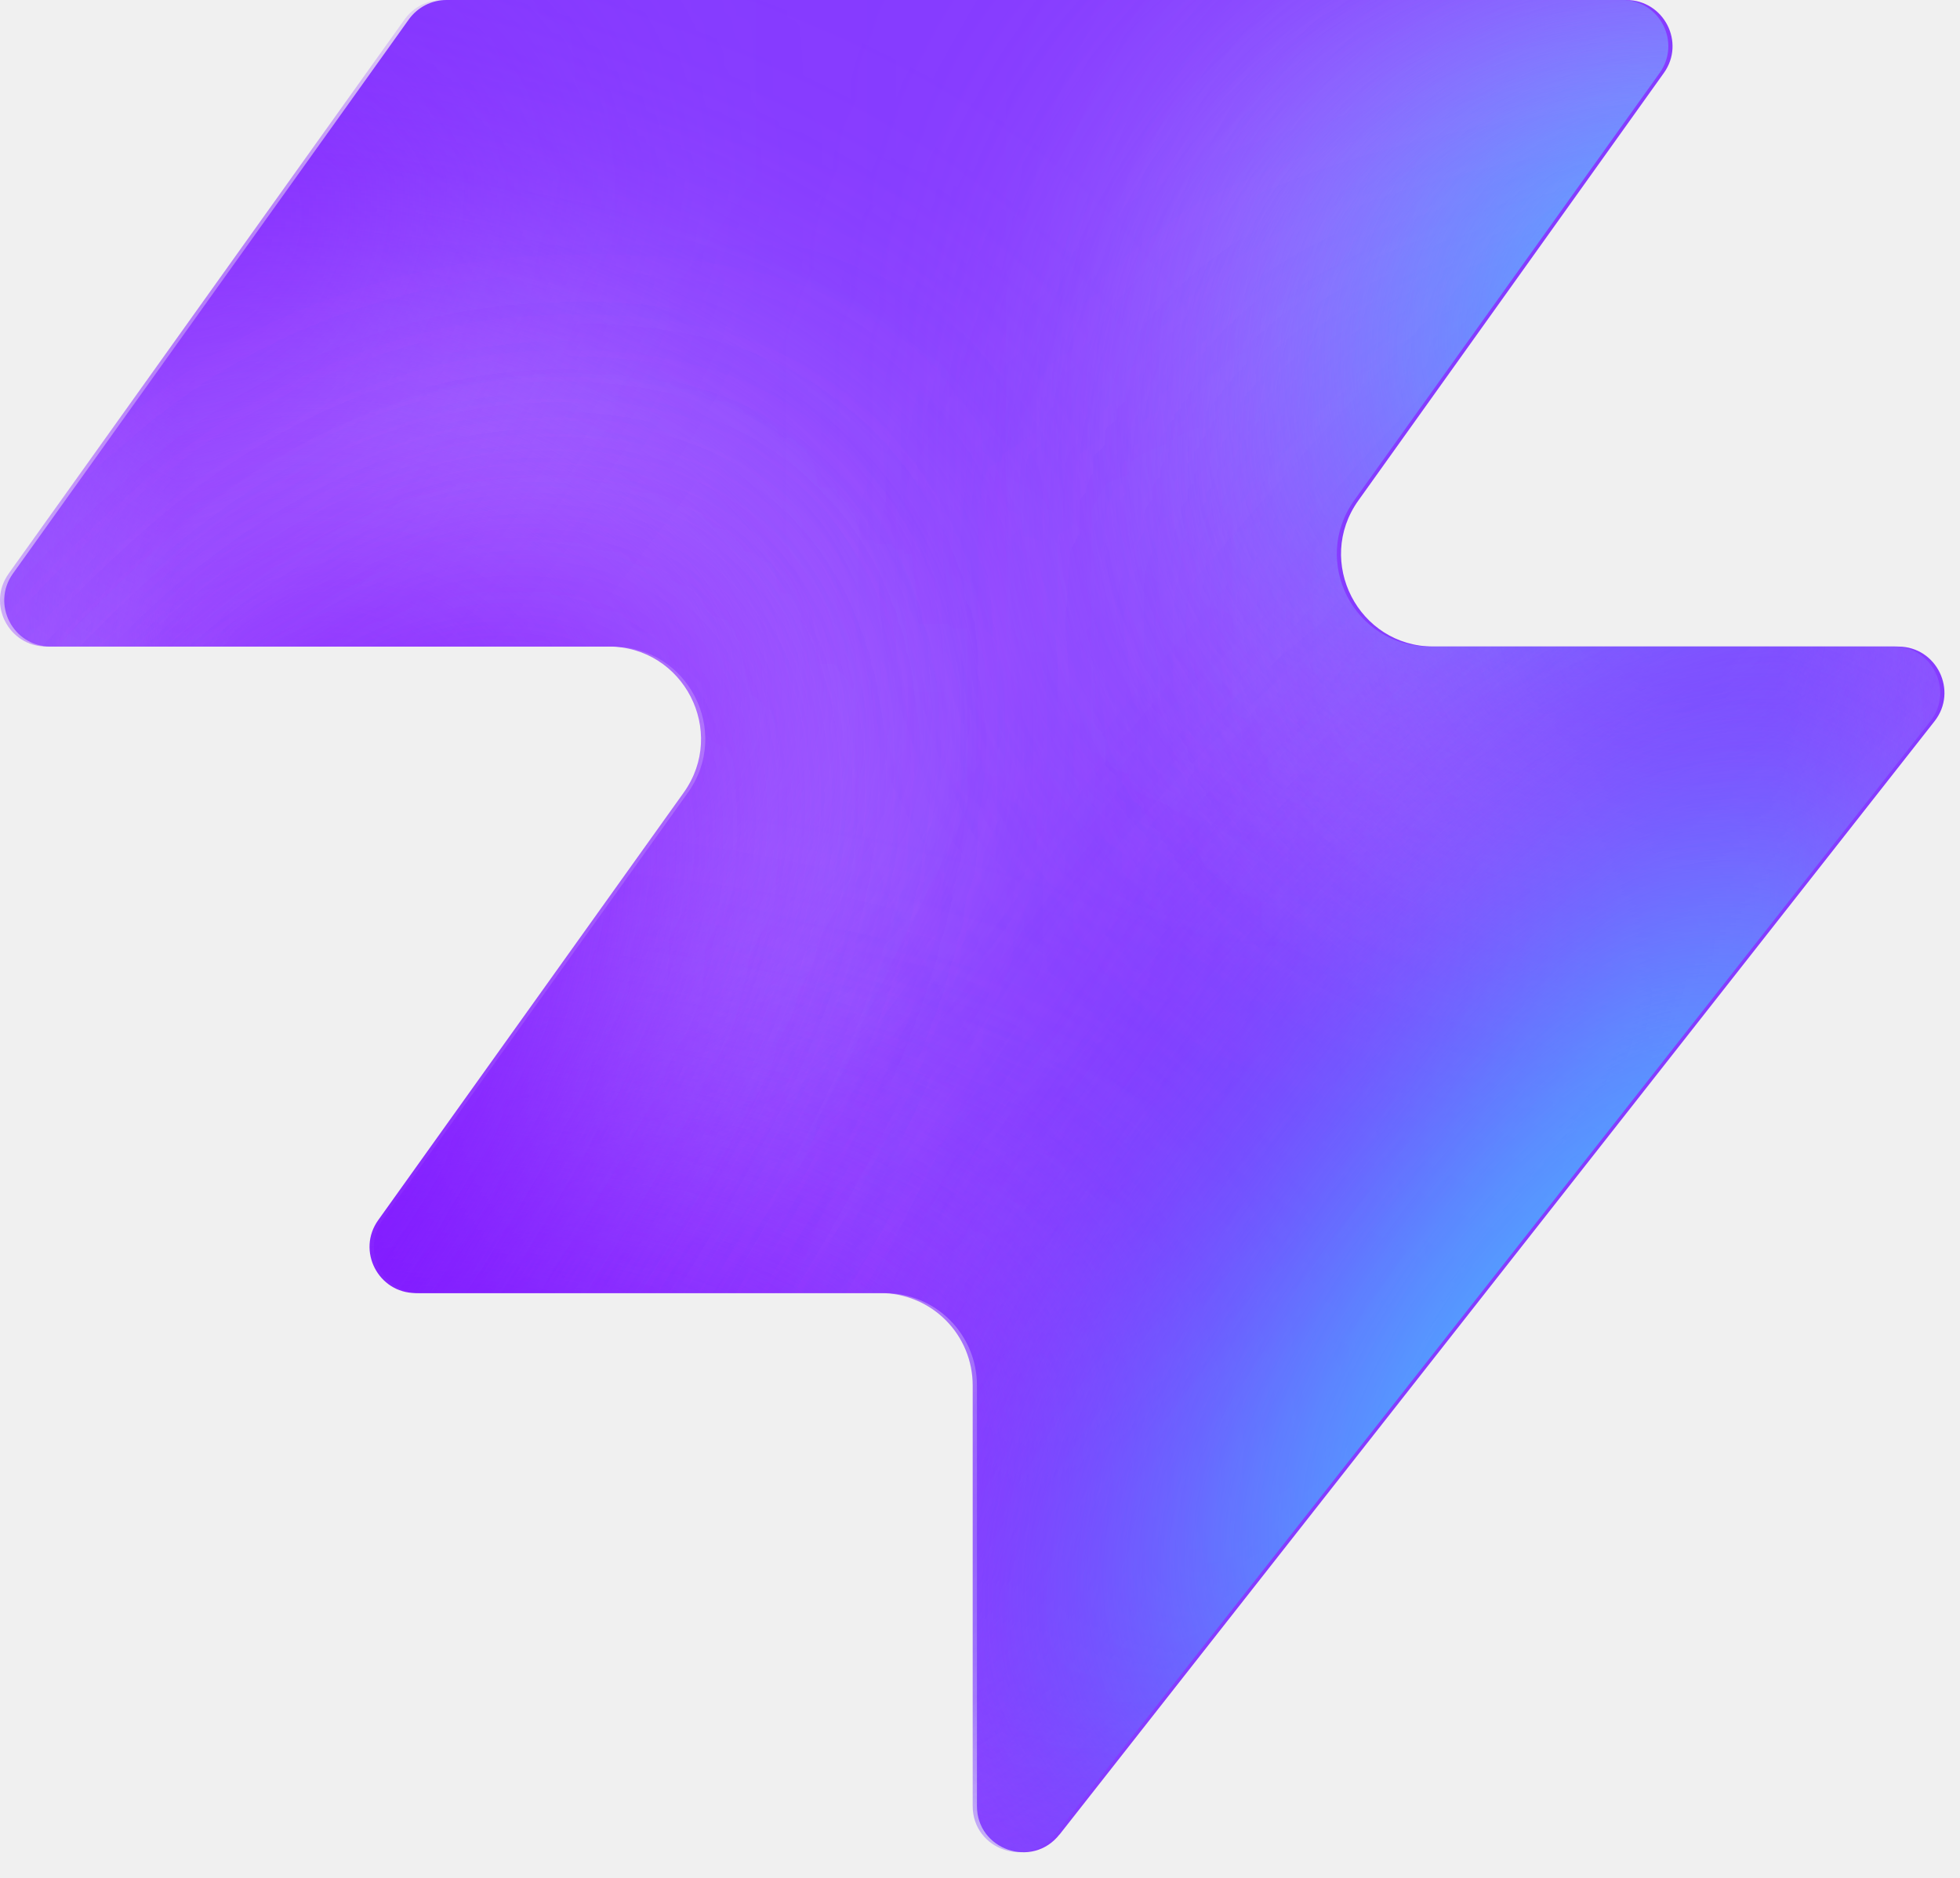
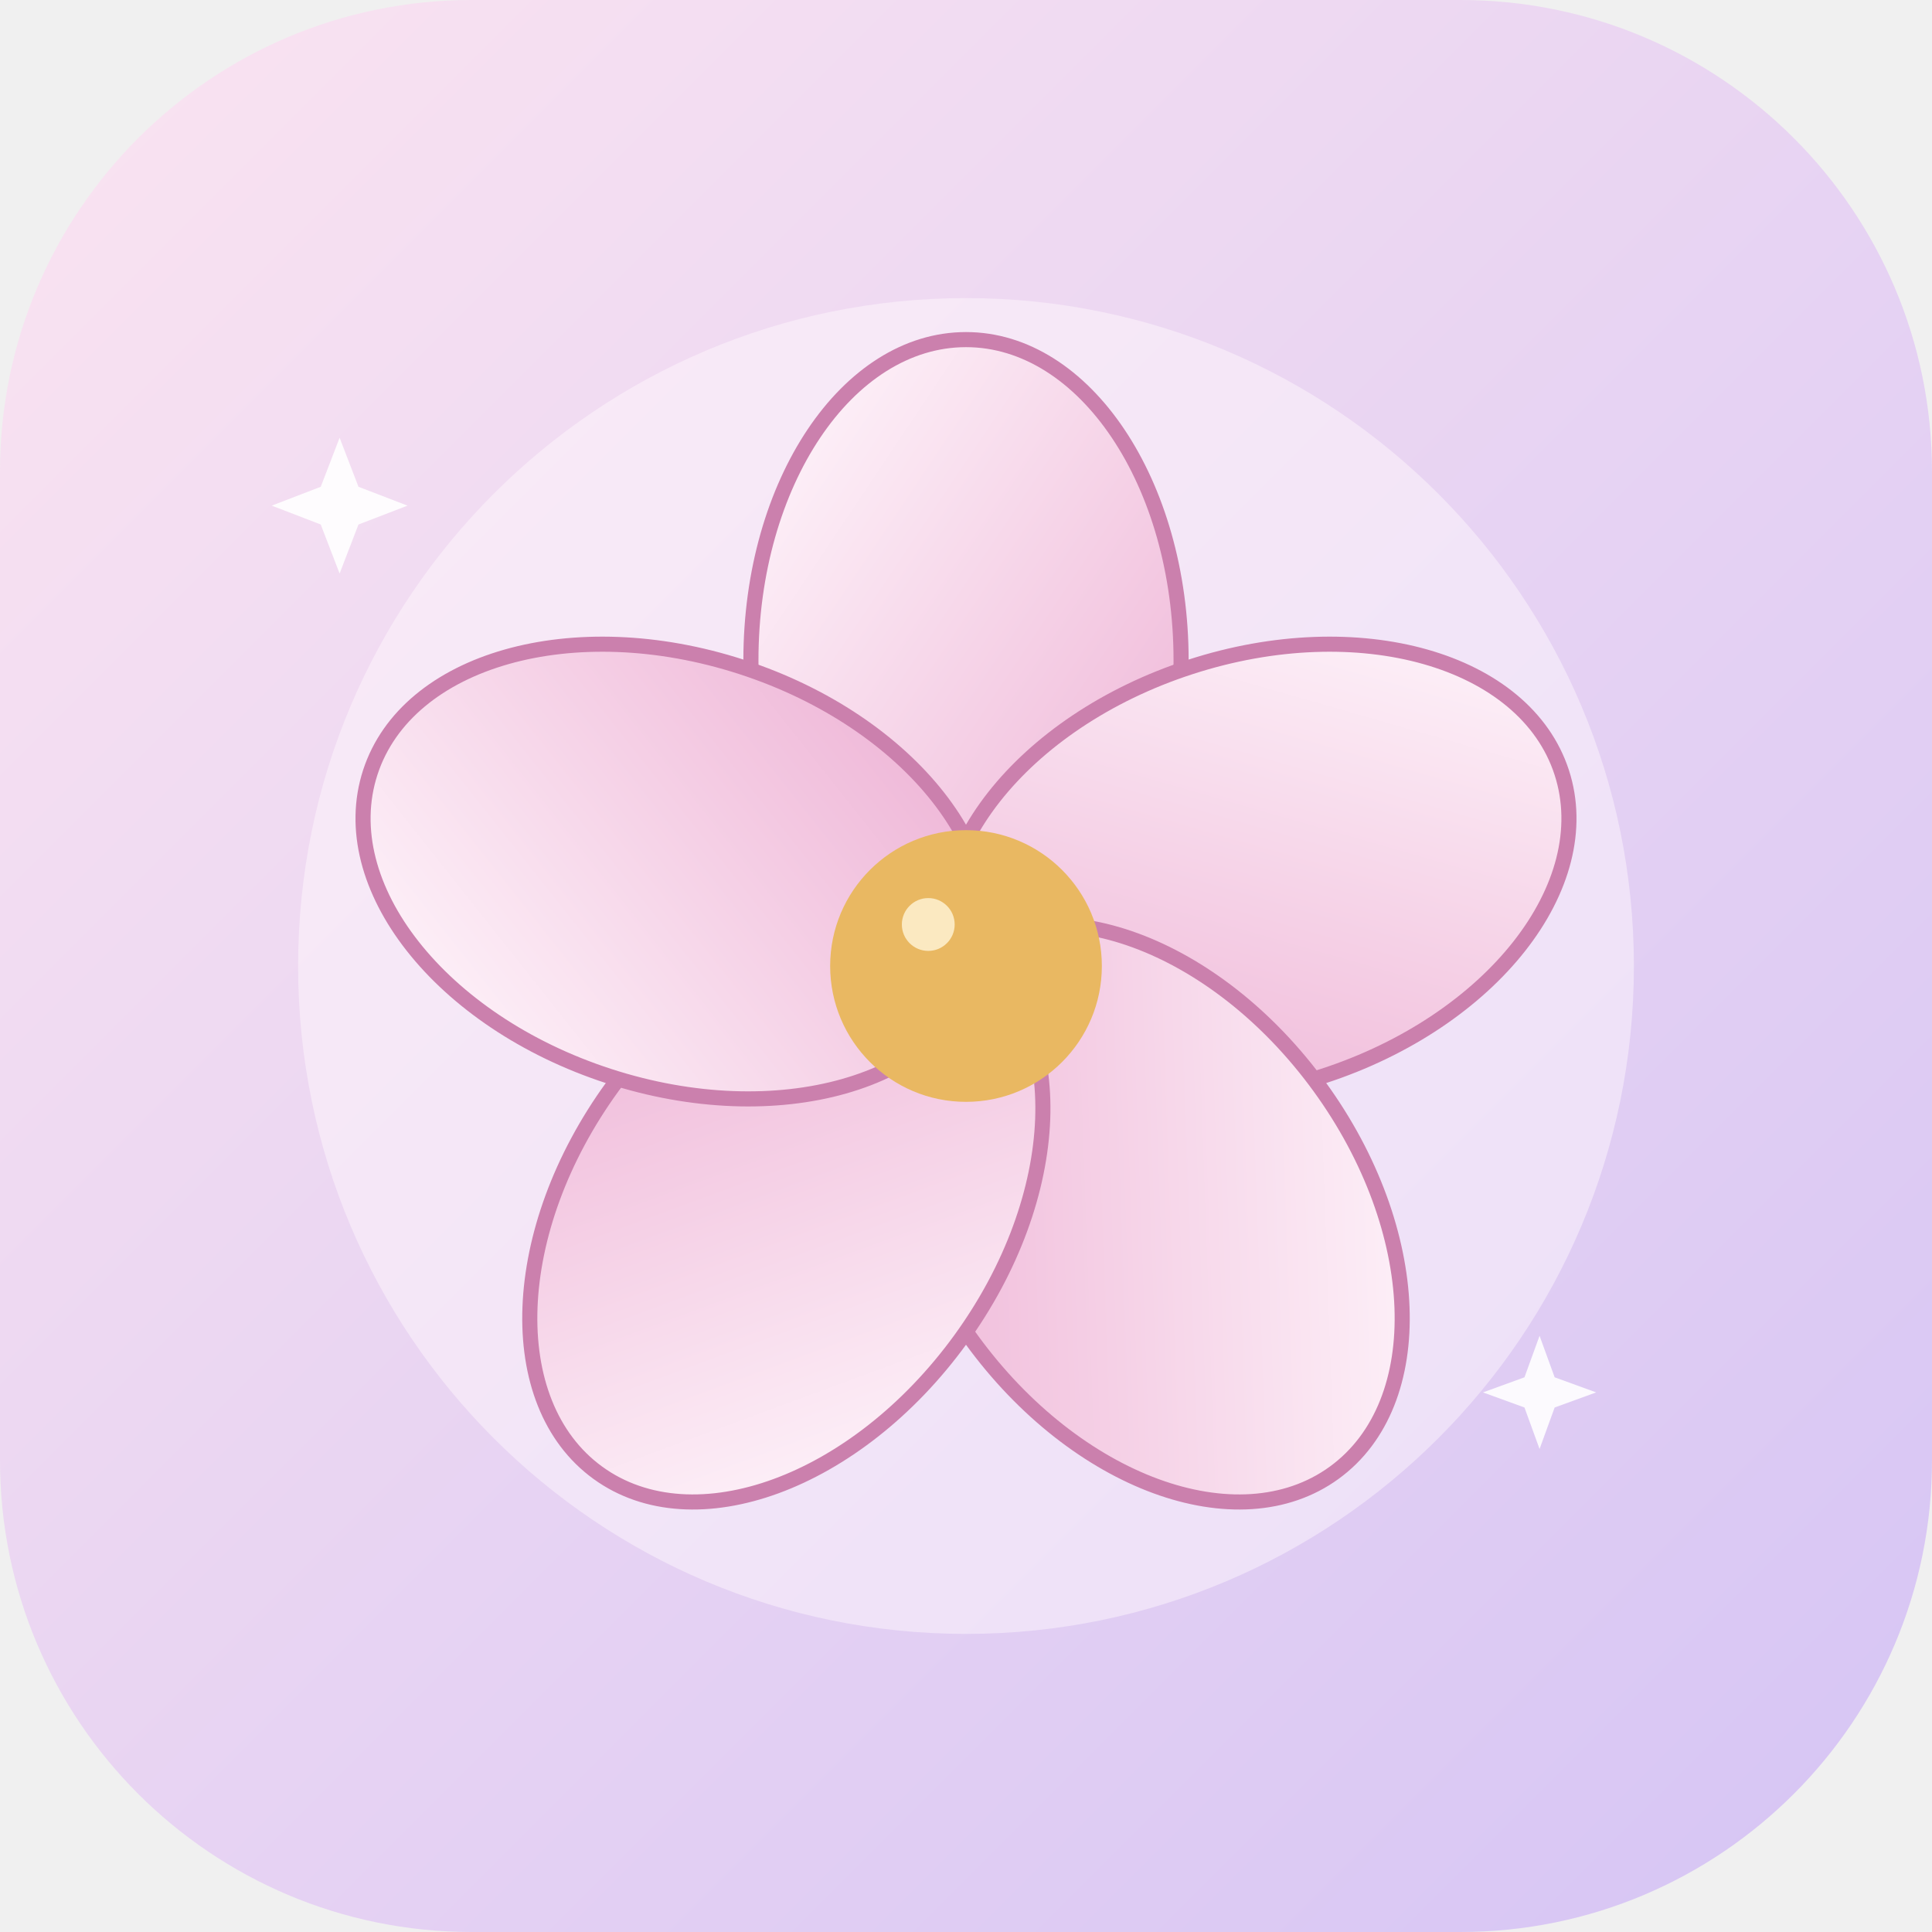
- <svg xmlns="http://www.w3.org/2000/svg" width="48" height="46" fill="none" viewBox="0 0 48 46">
-   <path fill="#863bff" d="M25.946 44.938c-.664.845-2.021.375-2.021-.698V33.937a2.26 2.26 0 0 0-2.262-2.262H10.287c-.92 0-1.456-1.04-.92-1.788l7.48-10.471c1.07-1.497 0-3.578-1.842-3.578H1.237c-.92 0-1.456-1.04-.92-1.788L10.013.474c.214-.297.556-.474.92-.474h28.894c.92 0 1.456 1.04.92 1.788l-7.48 10.471c-1.07 1.498 0 3.579 1.842 3.579h11.377c.943 0 1.473 1.088.89 1.83L25.947 44.94z" style="fill:#863bff;fill:color(display-p3 .525 .23 1);fill-opacity:1" />
-   <mask id="a" width="48" height="46" x="0" y="0" maskUnits="userSpaceOnUse" style="mask-type:alpha">
-     <path fill="#000" d="M25.842 44.938c-.664.844-2.021.375-2.021-.698V33.937a2.26 2.26 0 0 0-2.262-2.262H10.183c-.92 0-1.456-1.04-.92-1.788l7.48-10.471c1.07-1.498 0-3.579-1.842-3.579H1.133c-.92 0-1.456-1.04-.92-1.787L9.91.473c.214-.297.556-.474.92-.474h28.894c.92 0 1.456 1.04.92 1.788l-7.48 10.471c-1.07 1.498 0 3.578 1.842 3.578h11.377c.943 0 1.473 1.088.89 1.832L25.843 44.94z" style="fill:#000;fill-opacity:1" />
-   </mask>
-   <g mask="url(#a)">
-     <g filter="url(#b)">
-       <ellipse cx="5.508" cy="14.704" fill="#ede6ff" rx="5.508" ry="14.704" style="fill:#ede6ff;fill:color(display-p3 .927 .903 1);fill-opacity:1" transform="matrix(.00324 1 1 -.00324 -4.47 31.516)" />
-     </g>
-     <g filter="url(#c)">
-       <ellipse cx="10.399" cy="29.851" fill="#ede6ff" rx="10.399" ry="29.851" style="fill:#ede6ff;fill:color(display-p3 .927 .903 1);fill-opacity:1" transform="matrix(.00324 1 1 -.00324 -39.328 7.883)" />
-     </g>
-     <g filter="url(#d)">
-       <ellipse cx="5.508" cy="30.487" fill="#7e14ff" rx="5.508" ry="30.487" style="fill:#7e14ff;fill:color(display-p3 .492 .077 1);fill-opacity:1" transform="rotate(89.814 -25.913 -14.639)scale(1 -1)" />
-     </g>
-     <g filter="url(#e)">
-       <ellipse cx="5.508" cy="30.599" fill="#7e14ff" rx="5.508" ry="30.599" style="fill:#7e14ff;fill:color(display-p3 .492 .077 1);fill-opacity:1" transform="rotate(89.814 -32.644 -3.334)scale(1 -1)" />
-     </g>
-     <g filter="url(#f)">
-       <ellipse cx="5.508" cy="30.599" fill="#7e14ff" rx="5.508" ry="30.599" style="fill:#7e14ff;fill:color(display-p3 .492 .077 1);fill-opacity:1" transform="matrix(.00324 1 1 -.00324 -34.34 30.47)" />
-     </g>
-     <g filter="url(#g)">
-       <ellipse cx="14.072" cy="22.078" fill="#ede6ff" rx="14.072" ry="22.078" style="fill:#ede6ff;fill:color(display-p3 .927 .903 1);fill-opacity:1" transform="rotate(93.35 24.506 48.493)scale(-1 1)" />
-     </g>
-     <g filter="url(#h)">
-       <ellipse cx="3.47" cy="21.501" fill="#7e14ff" rx="3.47" ry="21.501" style="fill:#7e14ff;fill:color(display-p3 .492 .077 1);fill-opacity:1" transform="rotate(89.009 28.708 47.59)scale(-1 1)" />
-     </g>
-     <g filter="url(#i)">
-       <ellipse cx="3.47" cy="21.501" fill="#7e14ff" rx="3.47" ry="21.501" style="fill:#7e14ff;fill:color(display-p3 .492 .077 1);fill-opacity:1" transform="rotate(89.009 28.708 47.59)scale(-1 1)" />
-     </g>
-     <g filter="url(#j)">
-       <ellipse cx=".387" cy="8.972" fill="#7e14ff" rx="4.407" ry="29.108" style="fill:#7e14ff;fill:color(display-p3 .492 .077 1);fill-opacity:1" transform="rotate(39.51 .387 8.972)" />
-     </g>
-     <g filter="url(#k)">
-       <ellipse cx="47.523" cy="-6.092" fill="#7e14ff" rx="4.407" ry="29.108" style="fill:#7e14ff;fill:color(display-p3 .492 .077 1);fill-opacity:1" transform="rotate(37.892 47.523 -6.092)" />
-     </g>
-     <g filter="url(#l)">
-       <ellipse cx="41.412" cy="6.333" fill="#47bfff" rx="5.971" ry="9.665" style="fill:#47bfff;fill:color(display-p3 .28 .748 1);fill-opacity:1" transform="rotate(37.892 41.412 6.333)" />
-     </g>
-     <g filter="url(#m)">
-       <ellipse cx="-1.879" cy="38.332" fill="#7e14ff" rx="4.407" ry="29.108" style="fill:#7e14ff;fill:color(display-p3 .492 .077 1);fill-opacity:1" transform="rotate(37.892 -1.88 38.332)" />
-     </g>
-     <g filter="url(#n)">
-       <ellipse cx="-1.879" cy="38.332" fill="#7e14ff" rx="4.407" ry="29.108" style="fill:#7e14ff;fill:color(display-p3 .492 .077 1);fill-opacity:1" transform="rotate(37.892 -1.88 38.332)" />
-     </g>
-     <g filter="url(#o)">
-       <ellipse cx="35.651" cy="29.907" fill="#7e14ff" rx="4.407" ry="29.108" style="fill:#7e14ff;fill:color(display-p3 .492 .077 1);fill-opacity:1" transform="rotate(37.892 35.651 29.907)" />
-     </g>
-     <g filter="url(#p)">
-       <ellipse cx="38.418" cy="32.4" fill="#47bfff" rx="5.971" ry="15.297" style="fill:#47bfff;fill:color(display-p3 .28 .748 1);fill-opacity:1" transform="rotate(37.892 38.418 32.4)" />
-     </g>
+ <svg xmlns="http://www.w3.org/2000/svg" viewBox="0 0 512 512">
+   <defs>
+     <linearGradient id="bg" x2="1" y2="1">
+       <stop stop-color="#fbe4f1" />
+       <stop offset="1" stop-color="#d5c4f4" />
+     </linearGradient>
+     <linearGradient id="p" x2="1" y2="1">
+       <stop stop-color="#fff9fd" />
+       <stop offset="1" stop-color="#edafd3" />
+     </linearGradient>
+   </defs>
+   <rect width="512" height="512" rx="125" fill="url(#bg)" />
+   <circle cx="256" cy="256" r="177" fill="#fff8fd" opacity=".48" />
+   <g fill="url(#p)" stroke="#cb80ad" stroke-width="4">
+     <ellipse cx="256" cy="175" rx="57" ry="85" />
+     <ellipse cx="256" cy="175" rx="57" ry="85" transform="rotate(72 256 256)" />
+     <ellipse cx="256" cy="175" rx="57" ry="85" transform="rotate(144 256 256)" />
+     <ellipse cx="256" cy="175" rx="57" ry="85" transform="rotate(216 256 256)" />
+     <ellipse cx="256" cy="175" rx="57" ry="85" transform="rotate(288 256 256)" />
  </g>
-   <defs>
-     <filter id="b" width="60.045" height="41.654" x="-19.77" y="16.149" color-interpolation-filters="sRGB" filterUnits="userSpaceOnUse">
-       <feFlood flood-opacity="0" result="BackgroundImageFix" />
-       <feBlend in="SourceGraphic" in2="BackgroundImageFix" result="shape" />
-       <feGaussianBlur result="effect1_foregroundBlur_2002_17158" stdDeviation="7.659" />
-     </filter>
-     <filter id="c" width="90.34" height="51.437" x="-54.613" y="-7.533" color-interpolation-filters="sRGB" filterUnits="userSpaceOnUse">
-       <feFlood flood-opacity="0" result="BackgroundImageFix" />
-       <feBlend in="SourceGraphic" in2="BackgroundImageFix" result="shape" />
-       <feGaussianBlur result="effect1_foregroundBlur_2002_17158" stdDeviation="7.659" />
-     </filter>
-     <filter id="d" width="79.355" height="29.4" x="-49.64" y="2.03" color-interpolation-filters="sRGB" filterUnits="userSpaceOnUse">
-       <feFlood flood-opacity="0" result="BackgroundImageFix" />
-       <feBlend in="SourceGraphic" in2="BackgroundImageFix" result="shape" />
-       <feGaussianBlur result="effect1_foregroundBlur_2002_17158" stdDeviation="4.596" />
-     </filter>
-     <filter id="e" width="79.579" height="29.4" x="-45.045" y="20.029" color-interpolation-filters="sRGB" filterUnits="userSpaceOnUse">
-       <feFlood flood-opacity="0" result="BackgroundImageFix" />
-       <feBlend in="SourceGraphic" in2="BackgroundImageFix" result="shape" />
-       <feGaussianBlur result="effect1_foregroundBlur_2002_17158" stdDeviation="4.596" />
-     </filter>
-     <filter id="f" width="79.579" height="29.4" x="-43.513" y="21.178" color-interpolation-filters="sRGB" filterUnits="userSpaceOnUse">
-       <feFlood flood-opacity="0" result="BackgroundImageFix" />
-       <feBlend in="SourceGraphic" in2="BackgroundImageFix" result="shape" />
-       <feGaussianBlur result="effect1_foregroundBlur_2002_17158" stdDeviation="4.596" />
-     </filter>
-     <filter id="g" width="74.749" height="58.852" x="15.756" y="-17.901" color-interpolation-filters="sRGB" filterUnits="userSpaceOnUse">
-       <feFlood flood-opacity="0" result="BackgroundImageFix" />
-       <feBlend in="SourceGraphic" in2="BackgroundImageFix" result="shape" />
-       <feGaussianBlur result="effect1_foregroundBlur_2002_17158" stdDeviation="7.659" />
-     </filter>
-     <filter id="h" width="61.377" height="25.362" x="23.548" y="2.284" color-interpolation-filters="sRGB" filterUnits="userSpaceOnUse">
-       <feFlood flood-opacity="0" result="BackgroundImageFix" />
-       <feBlend in="SourceGraphic" in2="BackgroundImageFix" result="shape" />
-       <feGaussianBlur result="effect1_foregroundBlur_2002_17158" stdDeviation="4.596" />
-     </filter>
-     <filter id="i" width="61.377" height="25.362" x="23.548" y="2.284" color-interpolation-filters="sRGB" filterUnits="userSpaceOnUse">
-       <feFlood flood-opacity="0" result="BackgroundImageFix" />
-       <feBlend in="SourceGraphic" in2="BackgroundImageFix" result="shape" />
-       <feGaussianBlur result="effect1_foregroundBlur_2002_17158" stdDeviation="4.596" />
-     </filter>
-     <filter id="j" width="56.045" height="63.649" x="-27.636" y="-22.853" color-interpolation-filters="sRGB" filterUnits="userSpaceOnUse">
-       <feFlood flood-opacity="0" result="BackgroundImageFix" />
-       <feBlend in="SourceGraphic" in2="BackgroundImageFix" result="shape" />
-       <feGaussianBlur result="effect1_foregroundBlur_2002_17158" stdDeviation="4.596" />
-     </filter>
-     <filter id="k" width="54.814" height="64.646" x="20.116" y="-38.415" color-interpolation-filters="sRGB" filterUnits="userSpaceOnUse">
-       <feFlood flood-opacity="0" result="BackgroundImageFix" />
-       <feBlend in="SourceGraphic" in2="BackgroundImageFix" result="shape" />
-       <feGaussianBlur result="effect1_foregroundBlur_2002_17158" stdDeviation="4.596" />
-     </filter>
-     <filter id="l" width="33.541" height="35.313" x="24.641" y="-11.323" color-interpolation-filters="sRGB" filterUnits="userSpaceOnUse">
-       <feFlood flood-opacity="0" result="BackgroundImageFix" />
-       <feBlend in="SourceGraphic" in2="BackgroundImageFix" result="shape" />
-       <feGaussianBlur result="effect1_foregroundBlur_2002_17158" stdDeviation="4.596" />
-     </filter>
-     <filter id="m" width="54.814" height="64.646" x="-29.286" y="6.009" color-interpolation-filters="sRGB" filterUnits="userSpaceOnUse">
-       <feFlood flood-opacity="0" result="BackgroundImageFix" />
-       <feBlend in="SourceGraphic" in2="BackgroundImageFix" result="shape" />
-       <feGaussianBlur result="effect1_foregroundBlur_2002_17158" stdDeviation="4.596" />
-     </filter>
-     <filter id="n" width="54.814" height="64.646" x="-29.286" y="6.009" color-interpolation-filters="sRGB" filterUnits="userSpaceOnUse">
-       <feFlood flood-opacity="0" result="BackgroundImageFix" />
-       <feBlend in="SourceGraphic" in2="BackgroundImageFix" result="shape" />
-       <feGaussianBlur result="effect1_foregroundBlur_2002_17158" stdDeviation="4.596" />
-     </filter>
-     <filter id="o" width="54.814" height="64.646" x="8.244" y="-2.416" color-interpolation-filters="sRGB" filterUnits="userSpaceOnUse">
-       <feFlood flood-opacity="0" result="BackgroundImageFix" />
-       <feBlend in="SourceGraphic" in2="BackgroundImageFix" result="shape" />
-       <feGaussianBlur result="effect1_foregroundBlur_2002_17158" stdDeviation="4.596" />
-     </filter>
-     <filter id="p" width="39.409" height="43.623" x="18.713" y="10.588" color-interpolation-filters="sRGB" filterUnits="userSpaceOnUse">
-       <feFlood flood-opacity="0" result="BackgroundImageFix" />
-       <feBlend in="SourceGraphic" in2="BackgroundImageFix" result="shape" />
-       <feGaussianBlur result="effect1_foregroundBlur_2002_17158" stdDeviation="4.596" />
-     </filter>
-   </defs>
+   <circle cx="256" cy="256" r="36" fill="#e9b862" />
+   <circle cx="246" cy="245" r="7" fill="#fff5d8" opacity=".8" />
+   <path d="M90 116l5 13 13 5-13 5-5 13-5-13-13-5 13-5zM408 354l4 11 11 4-11 4-4 11-4-11-11-4 11-4z" fill="#fff" opacity=".9" />
</svg>
